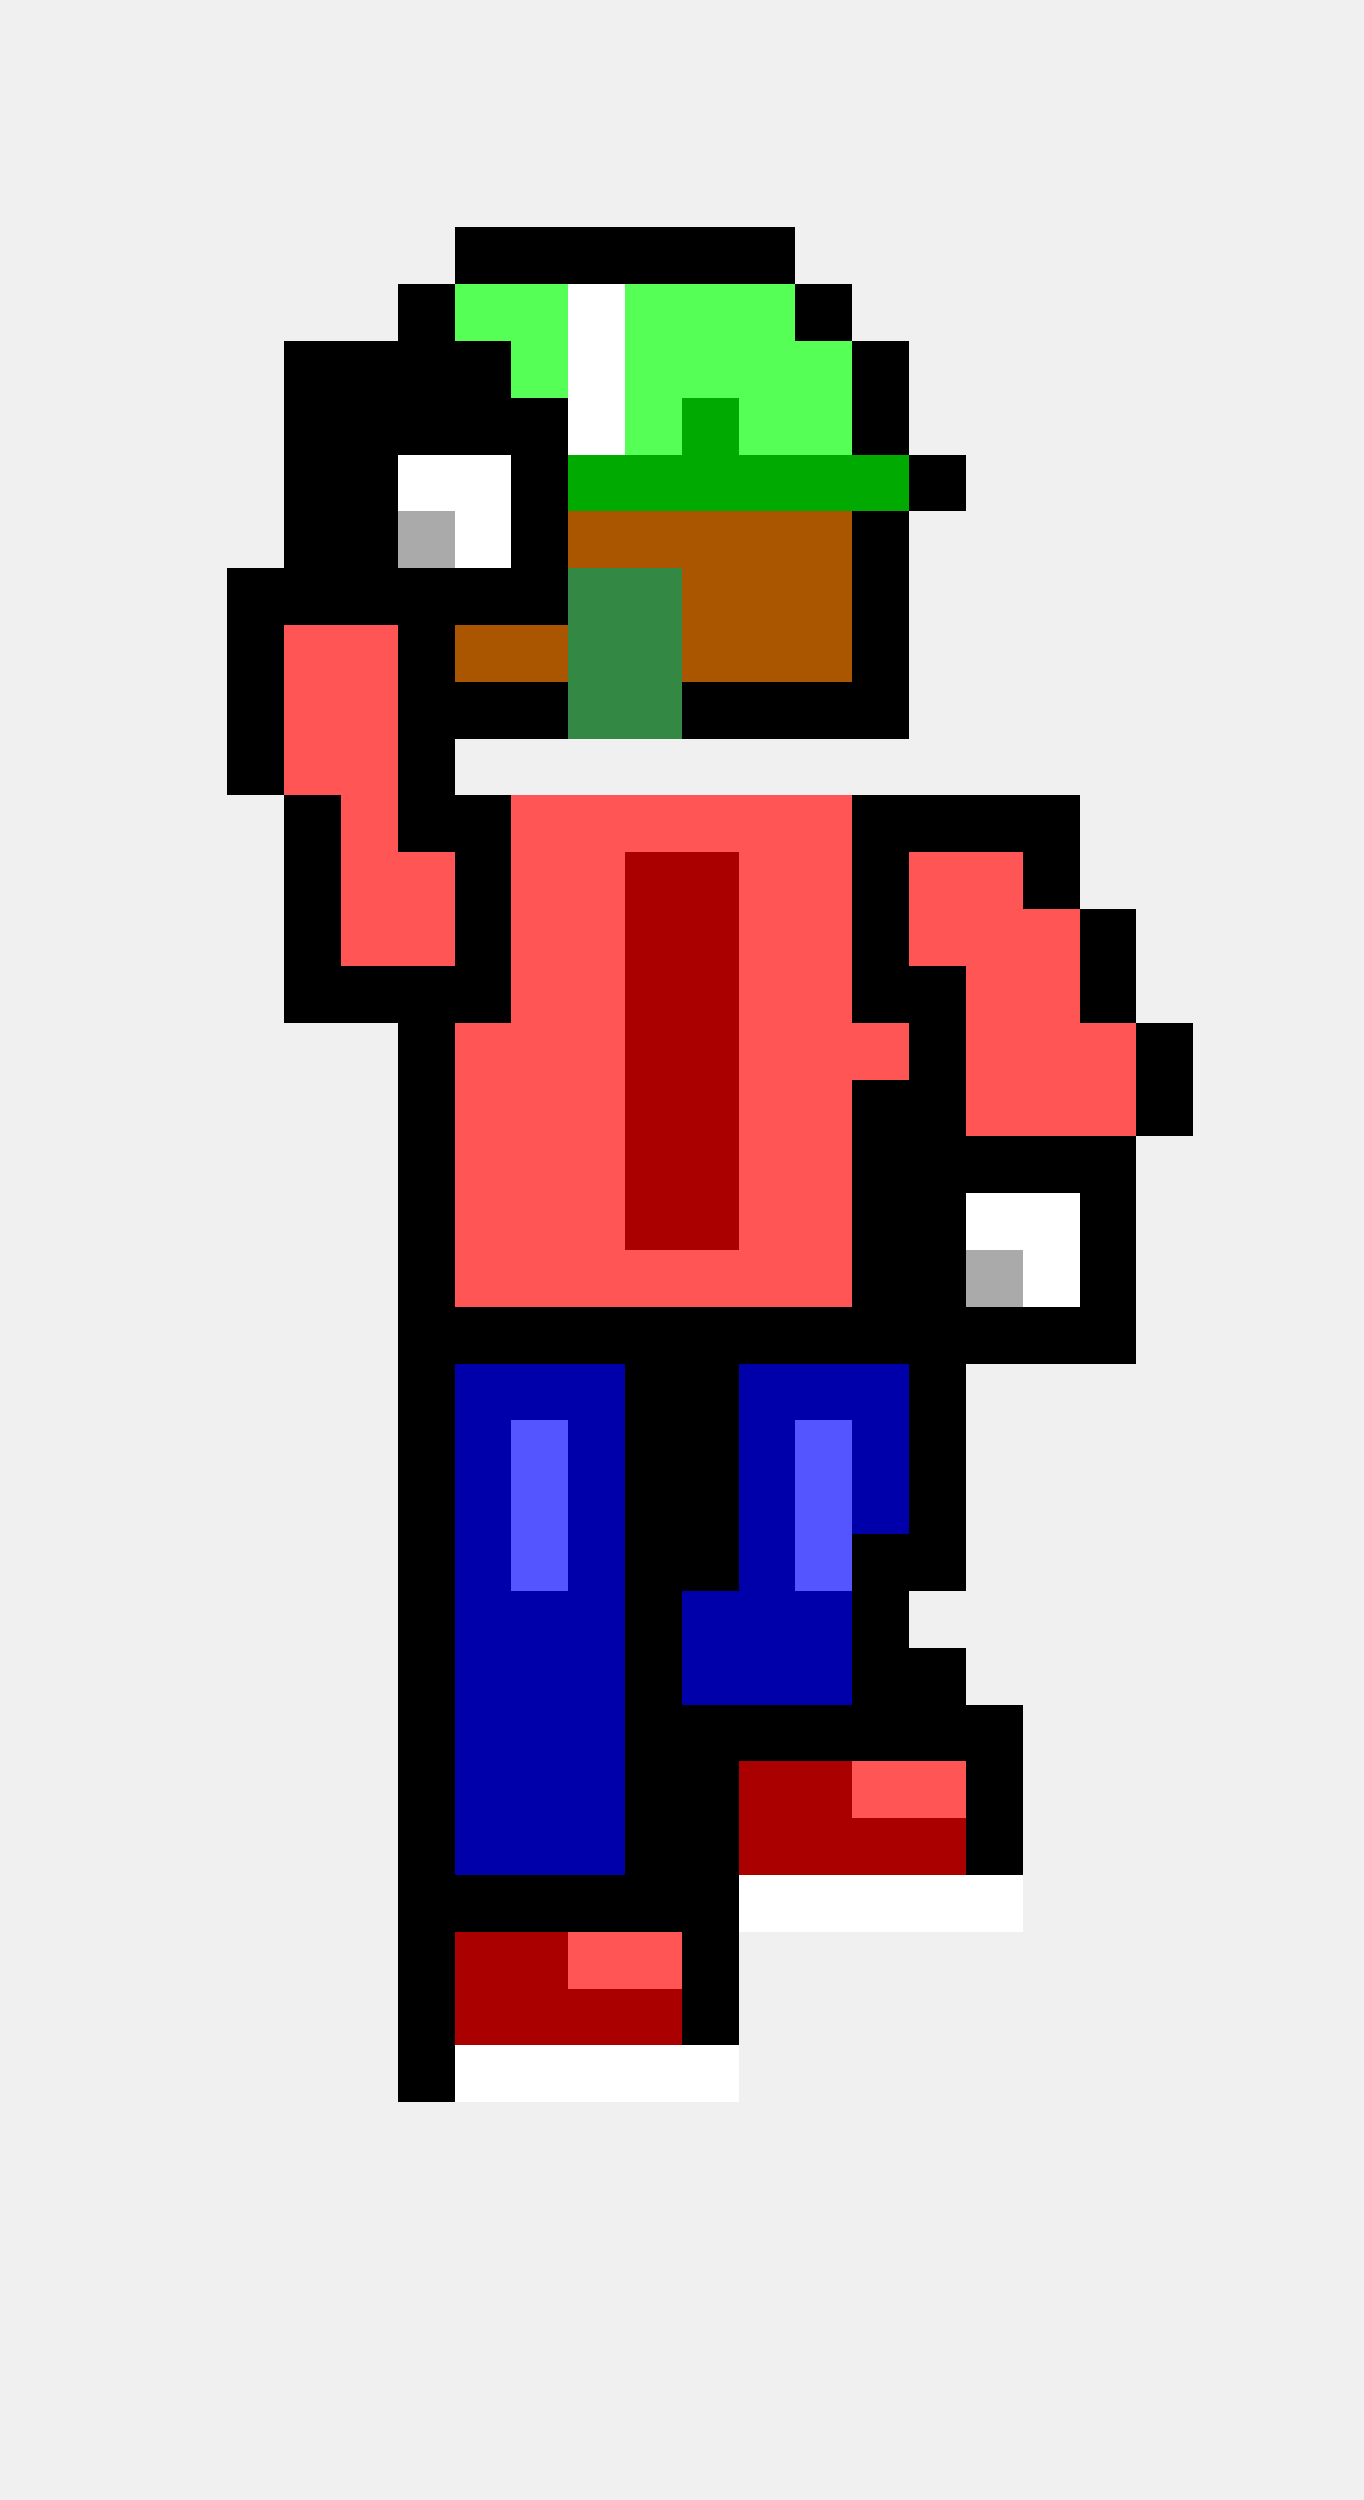
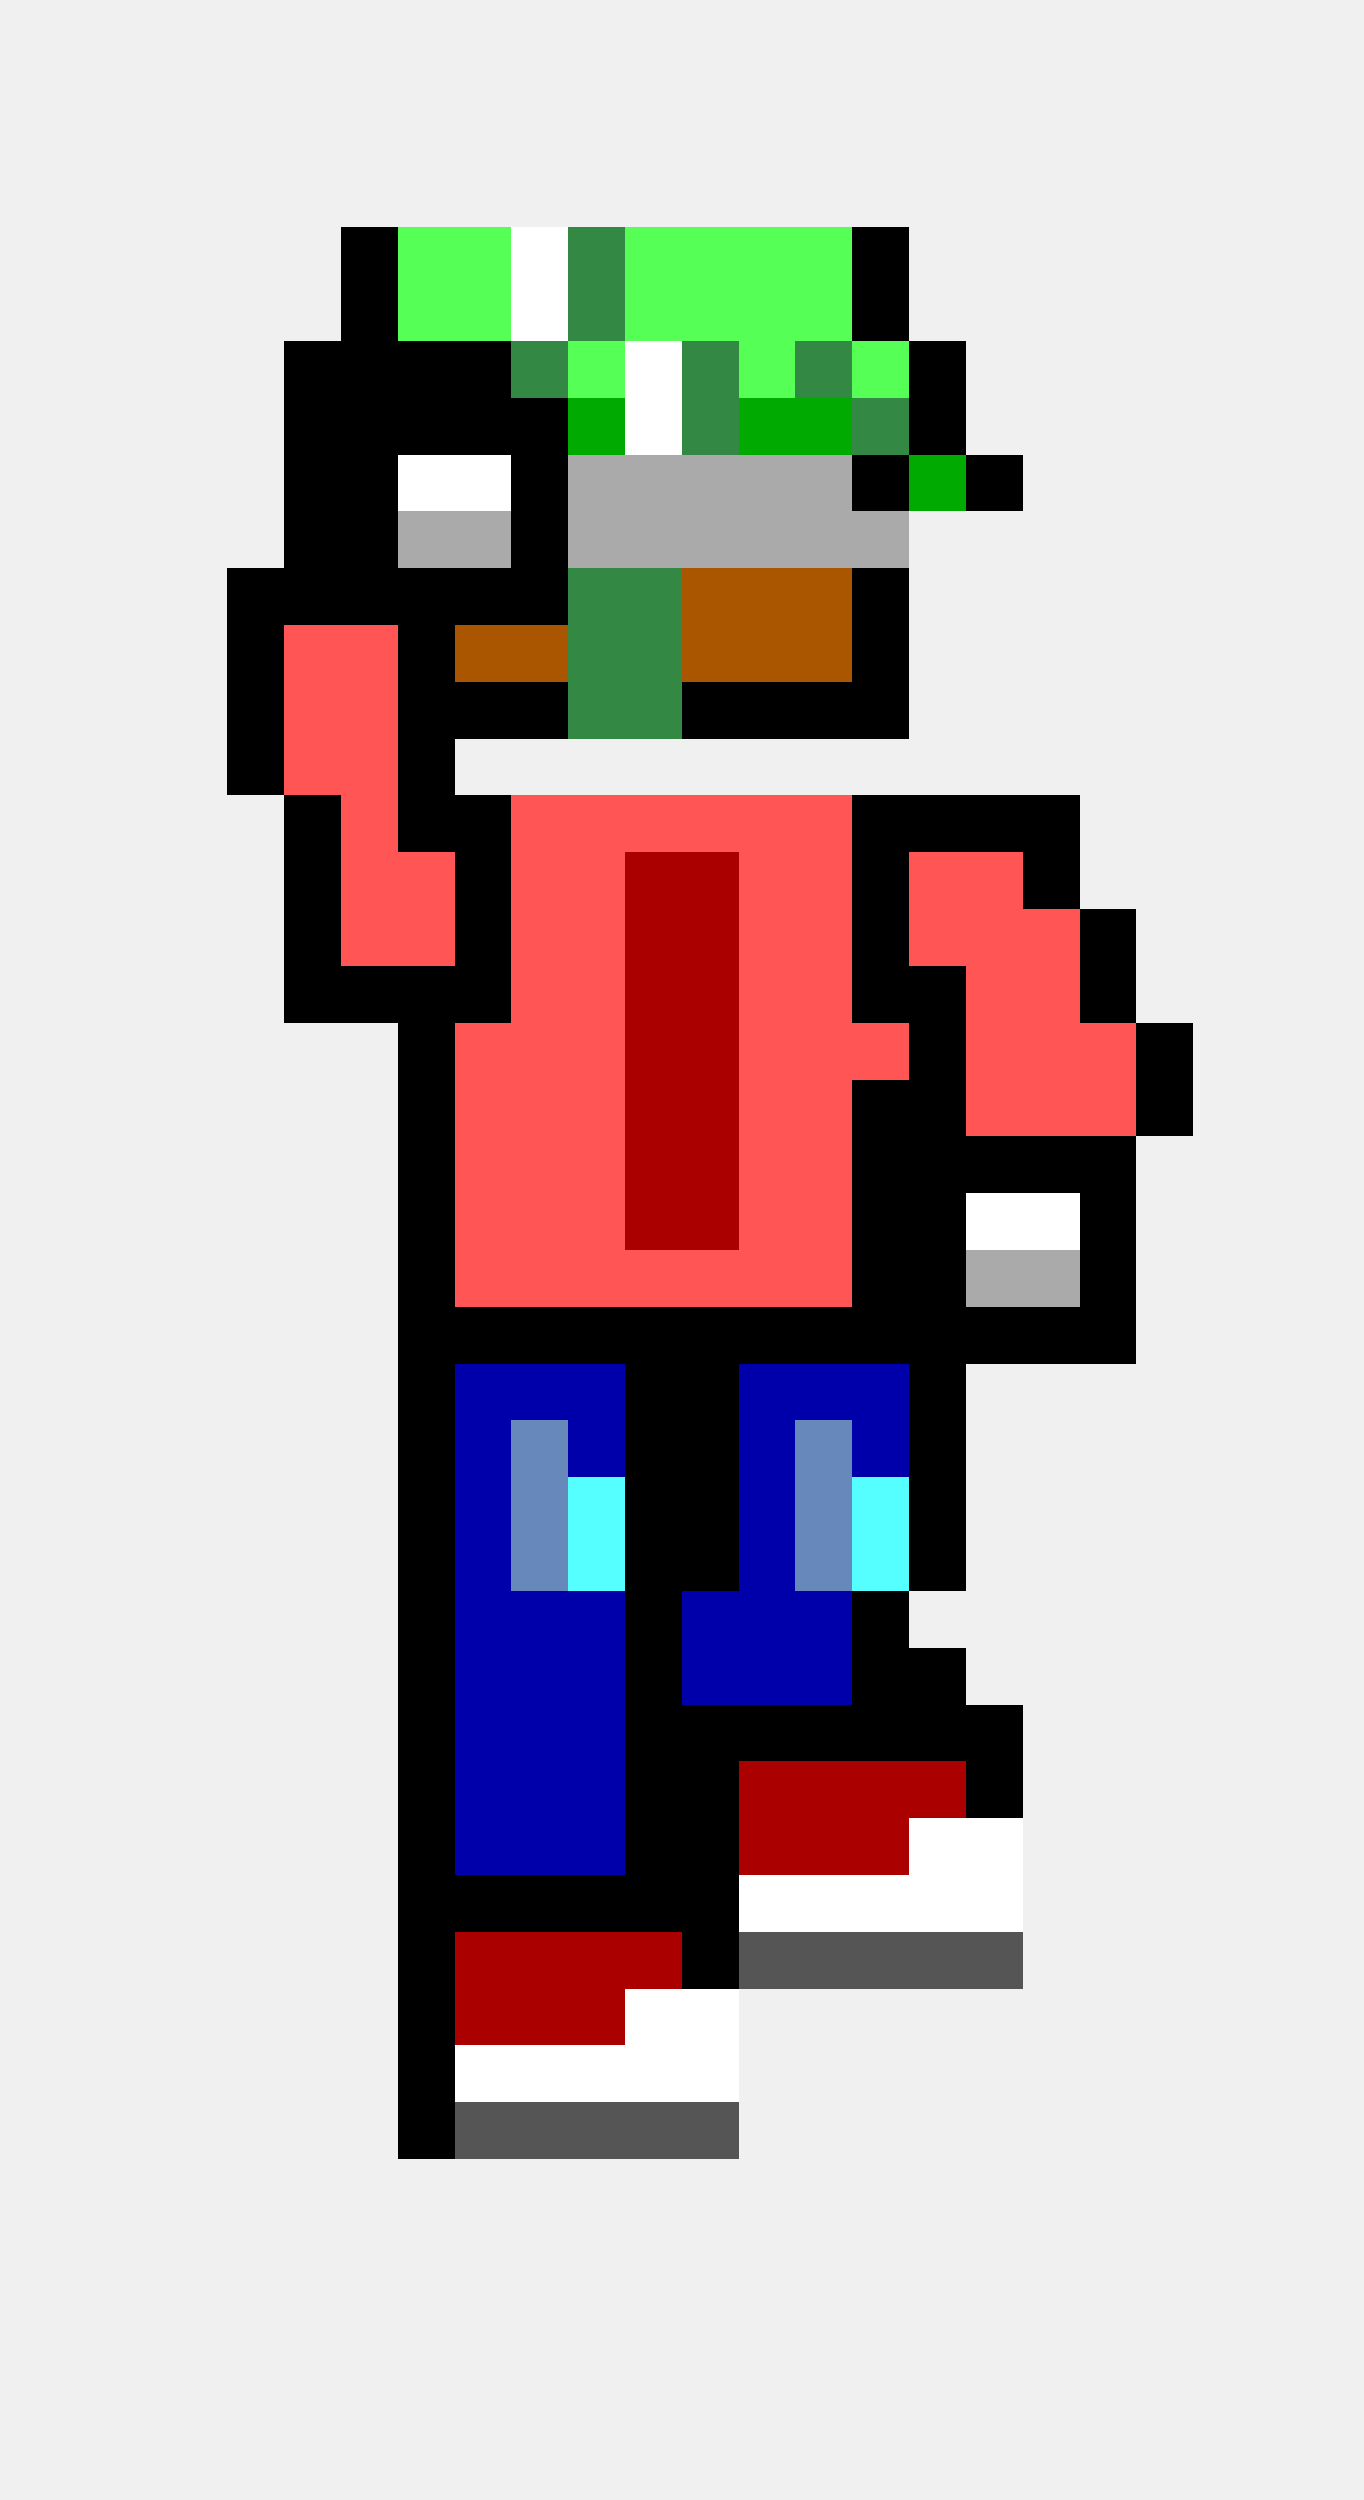
<svg xmlns="http://www.w3.org/2000/svg" width="24" height="44" viewBox="0 0 24 44" shape-rendering="crispEdges">
-   <rect x="8" y="4" width="1" height="1" fill="#000000" />
-   <rect x="9" y="4" width="1" height="1" fill="#000000" />
-   <rect x="10" y="4" width="1" height="1" fill="#000000" />
-   <rect x="11" y="4" width="1" height="1" fill="#000000" />
-   <rect x="12" y="4" width="1" height="1" fill="#000000" />
-   <rect x="13" y="4" width="1" height="1" fill="#000000" />
-   <rect x="7" y="5" width="1" height="1" fill="#000000" />
+   <rect x="6" y="4" width="1" height="1" fill="#000000" />
+   <rect x="7" y="4" width="1" height="1" fill="#55ff55" />
+   <rect x="8" y="4" width="1" height="1" fill="#55ff55" />
+   <rect x="9" y="4" width="1" height="1" fill="#ffffff" />
+   <rect x="10" y="4" width="1" height="1" fill="#338844" />
+   <rect x="11" y="4" width="1" height="1" fill="#55ff55" />
+   <rect x="12" y="4" width="1" height="1" fill="#55ff55" />
+   <rect x="13" y="4" width="1" height="1" fill="#55ff55" />
+   <rect x="14" y="4" width="1" height="1" fill="#55ff55" />
+   <rect x="15" y="4" width="1" height="1" fill="#000000" />
+   <rect x="6" y="5" width="1" height="1" fill="#000000" />
+   <rect x="7" y="5" width="1" height="1" fill="#55ff55" />
  <rect x="8" y="5" width="1" height="1" fill="#55ff55" />
-   <rect x="9" y="5" width="1" height="1" fill="#55ff55" />
-   <rect x="10" y="5" width="1" height="1" fill="#ffffff" />
+   <rect x="9" y="5" width="1" height="1" fill="#ffffff" />
+   <rect x="10" y="5" width="1" height="1" fill="#338844" />
  <rect x="11" y="5" width="1" height="1" fill="#55ff55" />
  <rect x="12" y="5" width="1" height="1" fill="#55ff55" />
  <rect x="13" y="5" width="1" height="1" fill="#55ff55" />
-   <rect x="14" y="5" width="1" height="1" fill="#000000" />
+   <rect x="14" y="5" width="1" height="1" fill="#55ff55" />
+   <rect x="15" y="5" width="1" height="1" fill="#000000" />
  <rect x="5" y="6" width="1" height="1" fill="#000000" />
  <rect x="6" y="6" width="1" height="1" fill="#000000" />
  <rect x="7" y="6" width="1" height="1" fill="#000000" />
  <rect x="8" y="6" width="1" height="1" fill="#000000" />
-   <rect x="9" y="6" width="1" height="1" fill="#55ff55" />
-   <rect x="10" y="6" width="1" height="1" fill="#ffffff" />
-   <rect x="11" y="6" width="1" height="1" fill="#55ff55" />
-   <rect x="12" y="6" width="1" height="1" fill="#55ff55" />
+   <rect x="9" y="6" width="1" height="1" fill="#338844" />
+   <rect x="10" y="6" width="1" height="1" fill="#55ff55" />
+   <rect x="11" y="6" width="1" height="1" fill="#ffffff" />
+   <rect x="12" y="6" width="1" height="1" fill="#338844" />
  <rect x="13" y="6" width="1" height="1" fill="#55ff55" />
-   <rect x="14" y="6" width="1" height="1" fill="#55ff55" />
-   <rect x="15" y="6" width="1" height="1" fill="#000000" />
+   <rect x="14" y="6" width="1" height="1" fill="#338844" />
+   <rect x="15" y="6" width="1" height="1" fill="#55ff55" />
+   <rect x="16" y="6" width="1" height="1" fill="#000000" />
  <rect x="5" y="7" width="1" height="1" fill="#000000" />
  <rect x="6" y="7" width="1" height="1" fill="#000000" />
  <rect x="7" y="7" width="1" height="1" fill="#000000" />
  <rect x="8" y="7" width="1" height="1" fill="#000000" />
  <rect x="9" y="7" width="1" height="1" fill="#000000" />
-   <rect x="10" y="7" width="1" height="1" fill="#ffffff" />
-   <rect x="11" y="7" width="1" height="1" fill="#55ff55" />
-   <rect x="12" y="7" width="1" height="1" fill="#00aa00" />
-   <rect x="13" y="7" width="1" height="1" fill="#55ff55" />
-   <rect x="14" y="7" width="1" height="1" fill="#55ff55" />
-   <rect x="15" y="7" width="1" height="1" fill="#000000" />
+   <rect x="10" y="7" width="1" height="1" fill="#00aa00" />
+   <rect x="11" y="7" width="1" height="1" fill="#ffffff" />
+   <rect x="12" y="7" width="1" height="1" fill="#338844" />
+   <rect x="13" y="7" width="1" height="1" fill="#00aa00" />
+   <rect x="14" y="7" width="1" height="1" fill="#00aa00" />
+   <rect x="15" y="7" width="1" height="1" fill="#338844" />
+   <rect x="16" y="7" width="1" height="1" fill="#000000" />
  <rect x="5" y="8" width="1" height="1" fill="#000000" />
  <rect x="6" y="8" width="1" height="1" fill="#000000" />
  <rect x="7" y="8" width="1" height="1" fill="#ffffff" />
  <rect x="8" y="8" width="1" height="1" fill="#ffffff" />
  <rect x="9" y="8" width="1" height="1" fill="#000000" />
-   <rect x="10" y="8" width="1" height="1" fill="#00aa00" />
-   <rect x="11" y="8" width="1" height="1" fill="#00aa00" />
-   <rect x="12" y="8" width="1" height="1" fill="#00aa00" />
-   <rect x="13" y="8" width="1" height="1" fill="#00aa00" />
-   <rect x="14" y="8" width="1" height="1" fill="#00aa00" />
-   <rect x="15" y="8" width="1" height="1" fill="#00aa00" />
-   <rect x="16" y="8" width="1" height="1" fill="#000000" />
+   <rect x="10" y="8" width="1" height="1" fill="#aaaaaa" />
+   <rect x="11" y="8" width="1" height="1" fill="#aaaaaa" />
+   <rect x="12" y="8" width="1" height="1" fill="#aaaaaa" />
+   <rect x="13" y="8" width="1" height="1" fill="#aaaaaa" />
+   <rect x="14" y="8" width="1" height="1" fill="#aaaaaa" />
+   <rect x="15" y="8" width="1" height="1" fill="#000000" />
+   <rect x="16" y="8" width="1" height="1" fill="#00aa00" />
+   <rect x="17" y="8" width="1" height="1" fill="#000000" />
  <rect x="5" y="9" width="1" height="1" fill="#000000" />
  <rect x="6" y="9" width="1" height="1" fill="#000000" />
  <rect x="7" y="9" width="1" height="1" fill="#aaaaaa" />
-   <rect x="8" y="9" width="1" height="1" fill="#ffffff" />
+   <rect x="8" y="9" width="1" height="1" fill="#aaaaaa" />
  <rect x="9" y="9" width="1" height="1" fill="#000000" />
-   <rect x="10" y="9" width="1" height="1" fill="#aa5500" />
-   <rect x="11" y="9" width="1" height="1" fill="#aa5500" />
-   <rect x="12" y="9" width="1" height="1" fill="#aa5500" />
-   <rect x="13" y="9" width="1" height="1" fill="#aa5500" />
-   <rect x="14" y="9" width="1" height="1" fill="#aa5500" />
-   <rect x="15" y="9" width="1" height="1" fill="#000000" />
+   <rect x="10" y="9" width="1" height="1" fill="#aaaaaa" />
+   <rect x="11" y="9" width="1" height="1" fill="#aaaaaa" />
+   <rect x="12" y="9" width="1" height="1" fill="#aaaaaa" />
+   <rect x="13" y="9" width="1" height="1" fill="#aaaaaa" />
+   <rect x="14" y="9" width="1" height="1" fill="#aaaaaa" />
+   <rect x="15" y="9" width="1" height="1" fill="#aaaaaa" />
  <rect x="4" y="10" width="1" height="1" fill="#000000" />
  <rect x="5" y="10" width="1" height="1" fill="#000000" />
  <rect x="6" y="10" width="1" height="1" fill="#000000" />
  <rect x="7" y="10" width="1" height="1" fill="#000000" />
  <rect x="8" y="10" width="1" height="1" fill="#000000" />
  <rect x="9" y="10" width="1" height="1" fill="#000000" />
  <rect x="10" y="10" width="1" height="1" fill="#338844" />
  <rect x="11" y="10" width="1" height="1" fill="#338844" />
  <rect x="12" y="10" width="1" height="1" fill="#aa5500" />
  <rect x="13" y="10" width="1" height="1" fill="#aa5500" />
  <rect x="14" y="10" width="1" height="1" fill="#aa5500" />
  <rect x="15" y="10" width="1" height="1" fill="#000000" />
  <rect x="4" y="11" width="1" height="1" fill="#000000" />
  <rect x="5" y="11" width="1" height="1" fill="#ff5555" />
  <rect x="6" y="11" width="1" height="1" fill="#ff5555" />
  <rect x="7" y="11" width="1" height="1" fill="#000000" />
  <rect x="8" y="11" width="1" height="1" fill="#aa5500" />
  <rect x="9" y="11" width="1" height="1" fill="#aa5500" />
  <rect x="10" y="11" width="1" height="1" fill="#338844" />
  <rect x="11" y="11" width="1" height="1" fill="#338844" />
  <rect x="12" y="11" width="1" height="1" fill="#aa5500" />
  <rect x="13" y="11" width="1" height="1" fill="#aa5500" />
  <rect x="14" y="11" width="1" height="1" fill="#aa5500" />
  <rect x="15" y="11" width="1" height="1" fill="#000000" />
  <rect x="4" y="12" width="1" height="1" fill="#000000" />
  <rect x="5" y="12" width="1" height="1" fill="#ff5555" />
  <rect x="6" y="12" width="1" height="1" fill="#ff5555" />
  <rect x="7" y="12" width="1" height="1" fill="#000000" />
  <rect x="8" y="12" width="1" height="1" fill="#000000" />
  <rect x="9" y="12" width="1" height="1" fill="#000000" />
  <rect x="10" y="12" width="1" height="1" fill="#338844" />
  <rect x="11" y="12" width="1" height="1" fill="#338844" />
  <rect x="12" y="12" width="1" height="1" fill="#000000" />
  <rect x="13" y="12" width="1" height="1" fill="#000000" />
  <rect x="14" y="12" width="1" height="1" fill="#000000" />
  <rect x="15" y="12" width="1" height="1" fill="#000000" />
  <rect x="4" y="13" width="1" height="1" fill="#000000" />
  <rect x="5" y="13" width="1" height="1" fill="#ff5555" />
  <rect x="6" y="13" width="1" height="1" fill="#ff5555" />
  <rect x="7" y="13" width="1" height="1" fill="#000000" />
  <rect x="5" y="14" width="1" height="1" fill="#000000" />
  <rect x="6" y="14" width="1" height="1" fill="#ff5555" />
  <rect x="7" y="14" width="1" height="1" fill="#000000" />
  <rect x="8" y="14" width="1" height="1" fill="#000000" />
  <rect x="9" y="14" width="1" height="1" fill="#ff5555" />
  <rect x="10" y="14" width="1" height="1" fill="#ff5555" />
  <rect x="11" y="14" width="1" height="1" fill="#ff5555" />
  <rect x="12" y="14" width="1" height="1" fill="#ff5555" />
  <rect x="13" y="14" width="1" height="1" fill="#ff5555" />
  <rect x="14" y="14" width="1" height="1" fill="#ff5555" />
  <rect x="15" y="14" width="1" height="1" fill="#000000" />
  <rect x="16" y="14" width="1" height="1" fill="#000000" />
  <rect x="17" y="14" width="1" height="1" fill="#000000" />
  <rect x="18" y="14" width="1" height="1" fill="#000000" />
  <rect x="5" y="15" width="1" height="1" fill="#000000" />
  <rect x="6" y="15" width="1" height="1" fill="#ff5555" />
  <rect x="7" y="15" width="1" height="1" fill="#ff5555" />
  <rect x="8" y="15" width="1" height="1" fill="#000000" />
  <rect x="9" y="15" width="1" height="1" fill="#ff5555" />
  <rect x="10" y="15" width="1" height="1" fill="#ff5555" />
  <rect x="11" y="15" width="1" height="1" fill="#aa0000" />
  <rect x="12" y="15" width="1" height="1" fill="#aa0000" />
  <rect x="13" y="15" width="1" height="1" fill="#ff5555" />
  <rect x="14" y="15" width="1" height="1" fill="#ff5555" />
  <rect x="15" y="15" width="1" height="1" fill="#000000" />
  <rect x="16" y="15" width="1" height="1" fill="#ff5555" />
  <rect x="17" y="15" width="1" height="1" fill="#ff5555" />
  <rect x="18" y="15" width="1" height="1" fill="#000000" />
  <rect x="5" y="16" width="1" height="1" fill="#000000" />
  <rect x="6" y="16" width="1" height="1" fill="#ff5555" />
  <rect x="7" y="16" width="1" height="1" fill="#ff5555" />
  <rect x="8" y="16" width="1" height="1" fill="#000000" />
  <rect x="9" y="16" width="1" height="1" fill="#ff5555" />
  <rect x="10" y="16" width="1" height="1" fill="#ff5555" />
  <rect x="11" y="16" width="1" height="1" fill="#aa0000" />
  <rect x="12" y="16" width="1" height="1" fill="#aa0000" />
  <rect x="13" y="16" width="1" height="1" fill="#ff5555" />
  <rect x="14" y="16" width="1" height="1" fill="#ff5555" />
  <rect x="15" y="16" width="1" height="1" fill="#000000" />
  <rect x="16" y="16" width="1" height="1" fill="#ff5555" />
  <rect x="17" y="16" width="1" height="1" fill="#ff5555" />
  <rect x="18" y="16" width="1" height="1" fill="#ff5555" />
  <rect x="19" y="16" width="1" height="1" fill="#000000" />
  <rect x="5" y="17" width="1" height="1" fill="#000000" />
  <rect x="6" y="17" width="1" height="1" fill="#000000" />
  <rect x="7" y="17" width="1" height="1" fill="#000000" />
  <rect x="8" y="17" width="1" height="1" fill="#000000" />
  <rect x="9" y="17" width="1" height="1" fill="#ff5555" />
  <rect x="10" y="17" width="1" height="1" fill="#ff5555" />
  <rect x="11" y="17" width="1" height="1" fill="#aa0000" />
  <rect x="12" y="17" width="1" height="1" fill="#aa0000" />
  <rect x="13" y="17" width="1" height="1" fill="#ff5555" />
  <rect x="14" y="17" width="1" height="1" fill="#ff5555" />
  <rect x="15" y="17" width="1" height="1" fill="#000000" />
  <rect x="16" y="17" width="1" height="1" fill="#000000" />
  <rect x="17" y="17" width="1" height="1" fill="#ff5555" />
  <rect x="18" y="17" width="1" height="1" fill="#ff5555" />
  <rect x="19" y="17" width="1" height="1" fill="#000000" />
  <rect x="7" y="18" width="1" height="1" fill="#000000" />
  <rect x="8" y="18" width="1" height="1" fill="#ff5555" />
  <rect x="9" y="18" width="1" height="1" fill="#ff5555" />
  <rect x="10" y="18" width="1" height="1" fill="#ff5555" />
  <rect x="11" y="18" width="1" height="1" fill="#aa0000" />
  <rect x="12" y="18" width="1" height="1" fill="#aa0000" />
  <rect x="13" y="18" width="1" height="1" fill="#ff5555" />
  <rect x="14" y="18" width="1" height="1" fill="#ff5555" />
  <rect x="15" y="18" width="1" height="1" fill="#ff5555" />
  <rect x="16" y="18" width="1" height="1" fill="#000000" />
  <rect x="17" y="18" width="1" height="1" fill="#ff5555" />
  <rect x="18" y="18" width="1" height="1" fill="#ff5555" />
  <rect x="19" y="18" width="1" height="1" fill="#ff5555" />
  <rect x="20" y="18" width="1" height="1" fill="#000000" />
  <rect x="7" y="19" width="1" height="1" fill="#000000" />
  <rect x="8" y="19" width="1" height="1" fill="#ff5555" />
  <rect x="9" y="19" width="1" height="1" fill="#ff5555" />
  <rect x="10" y="19" width="1" height="1" fill="#ff5555" />
  <rect x="11" y="19" width="1" height="1" fill="#aa0000" />
  <rect x="12" y="19" width="1" height="1" fill="#aa0000" />
  <rect x="13" y="19" width="1" height="1" fill="#ff5555" />
  <rect x="14" y="19" width="1" height="1" fill="#ff5555" />
  <rect x="15" y="19" width="1" height="1" fill="#000000" />
  <rect x="16" y="19" width="1" height="1" fill="#000000" />
  <rect x="17" y="19" width="1" height="1" fill="#ff5555" />
  <rect x="18" y="19" width="1" height="1" fill="#ff5555" />
  <rect x="19" y="19" width="1" height="1" fill="#ff5555" />
  <rect x="20" y="19" width="1" height="1" fill="#000000" />
  <rect x="7" y="20" width="1" height="1" fill="#000000" />
  <rect x="8" y="20" width="1" height="1" fill="#ff5555" />
  <rect x="9" y="20" width="1" height="1" fill="#ff5555" />
  <rect x="10" y="20" width="1" height="1" fill="#ff5555" />
  <rect x="11" y="20" width="1" height="1" fill="#aa0000" />
  <rect x="12" y="20" width="1" height="1" fill="#aa0000" />
  <rect x="13" y="20" width="1" height="1" fill="#ff5555" />
  <rect x="14" y="20" width="1" height="1" fill="#ff5555" />
  <rect x="15" y="20" width="1" height="1" fill="#000000" />
  <rect x="16" y="20" width="1" height="1" fill="#000000" />
  <rect x="17" y="20" width="1" height="1" fill="#000000" />
  <rect x="18" y="20" width="1" height="1" fill="#000000" />
  <rect x="19" y="20" width="1" height="1" fill="#000000" />
  <rect x="7" y="21" width="1" height="1" fill="#000000" />
  <rect x="8" y="21" width="1" height="1" fill="#ff5555" />
  <rect x="9" y="21" width="1" height="1" fill="#ff5555" />
  <rect x="10" y="21" width="1" height="1" fill="#ff5555" />
  <rect x="11" y="21" width="1" height="1" fill="#aa0000" />
  <rect x="12" y="21" width="1" height="1" fill="#aa0000" />
  <rect x="13" y="21" width="1" height="1" fill="#ff5555" />
  <rect x="14" y="21" width="1" height="1" fill="#ff5555" />
  <rect x="15" y="21" width="1" height="1" fill="#000000" />
  <rect x="16" y="21" width="1" height="1" fill="#000000" />
  <rect x="17" y="21" width="1" height="1" fill="#ffffff" />
  <rect x="18" y="21" width="1" height="1" fill="#ffffff" />
  <rect x="19" y="21" width="1" height="1" fill="#000000" />
  <rect x="7" y="22" width="1" height="1" fill="#000000" />
  <rect x="8" y="22" width="1" height="1" fill="#ff5555" />
  <rect x="9" y="22" width="1" height="1" fill="#ff5555" />
  <rect x="10" y="22" width="1" height="1" fill="#ff5555" />
  <rect x="11" y="22" width="1" height="1" fill="#ff5555" />
  <rect x="12" y="22" width="1" height="1" fill="#ff5555" />
  <rect x="13" y="22" width="1" height="1" fill="#ff5555" />
  <rect x="14" y="22" width="1" height="1" fill="#ff5555" />
  <rect x="15" y="22" width="1" height="1" fill="#000000" />
  <rect x="16" y="22" width="1" height="1" fill="#000000" />
  <rect x="17" y="22" width="1" height="1" fill="#aaaaaa" />
-   <rect x="18" y="22" width="1" height="1" fill="#ffffff" />
+   <rect x="18" y="22" width="1" height="1" fill="#aaaaaa" />
  <rect x="19" y="22" width="1" height="1" fill="#000000" />
  <rect x="7" y="23" width="1" height="1" fill="#000000" />
  <rect x="8" y="23" width="1" height="1" fill="#000000" />
  <rect x="9" y="23" width="1" height="1" fill="#000000" />
  <rect x="10" y="23" width="1" height="1" fill="#000000" />
  <rect x="11" y="23" width="1" height="1" fill="#000000" />
  <rect x="12" y="23" width="1" height="1" fill="#000000" />
  <rect x="13" y="23" width="1" height="1" fill="#000000" />
  <rect x="14" y="23" width="1" height="1" fill="#000000" />
  <rect x="15" y="23" width="1" height="1" fill="#000000" />
  <rect x="16" y="23" width="1" height="1" fill="#000000" />
  <rect x="17" y="23" width="1" height="1" fill="#000000" />
  <rect x="18" y="23" width="1" height="1" fill="#000000" />
  <rect x="19" y="23" width="1" height="1" fill="#000000" />
  <rect x="7" y="24" width="1" height="1" fill="#000000" />
  <rect x="8" y="24" width="1" height="1" fill="#0000aa" />
  <rect x="9" y="24" width="1" height="1" fill="#0000aa" />
  <rect x="10" y="24" width="1" height="1" fill="#0000aa" />
  <rect x="11" y="24" width="1" height="1" fill="#000000" />
  <rect x="12" y="24" width="1" height="1" fill="#000000" />
  <rect x="13" y="24" width="1" height="1" fill="#0000aa" />
  <rect x="14" y="24" width="1" height="1" fill="#0000aa" />
  <rect x="15" y="24" width="1" height="1" fill="#0000aa" />
  <rect x="16" y="24" width="1" height="1" fill="#000000" />
  <rect x="7" y="25" width="1" height="1" fill="#000000" />
  <rect x="8" y="25" width="1" height="1" fill="#0000aa" />
-   <rect x="9" y="25" width="1" height="1" fill="#5555ff" />
+   <rect x="9" y="25" width="1" height="1" fill="#6688bb" />
  <rect x="10" y="25" width="1" height="1" fill="#0000aa" />
  <rect x="11" y="25" width="1" height="1" fill="#000000" />
  <rect x="12" y="25" width="1" height="1" fill="#000000" />
  <rect x="13" y="25" width="1" height="1" fill="#0000aa" />
-   <rect x="14" y="25" width="1" height="1" fill="#5555ff" />
+   <rect x="14" y="25" width="1" height="1" fill="#6688bb" />
  <rect x="15" y="25" width="1" height="1" fill="#0000aa" />
  <rect x="16" y="25" width="1" height="1" fill="#000000" />
  <rect x="7" y="26" width="1" height="1" fill="#000000" />
  <rect x="8" y="26" width="1" height="1" fill="#0000aa" />
-   <rect x="9" y="26" width="1" height="1" fill="#5555ff" />
-   <rect x="10" y="26" width="1" height="1" fill="#0000aa" />
+   <rect x="9" y="26" width="1" height="1" fill="#6688bb" />
+   <rect x="10" y="26" width="1" height="1" fill="#55ffff" />
  <rect x="11" y="26" width="1" height="1" fill="#000000" />
  <rect x="12" y="26" width="1" height="1" fill="#000000" />
  <rect x="13" y="26" width="1" height="1" fill="#0000aa" />
-   <rect x="14" y="26" width="1" height="1" fill="#5555ff" />
-   <rect x="15" y="26" width="1" height="1" fill="#0000aa" />
+   <rect x="14" y="26" width="1" height="1" fill="#6688bb" />
+   <rect x="15" y="26" width="1" height="1" fill="#55ffff" />
  <rect x="16" y="26" width="1" height="1" fill="#000000" />
  <rect x="7" y="27" width="1" height="1" fill="#000000" />
  <rect x="8" y="27" width="1" height="1" fill="#0000aa" />
-   <rect x="9" y="27" width="1" height="1" fill="#5555ff" />
-   <rect x="10" y="27" width="1" height="1" fill="#0000aa" />
+   <rect x="9" y="27" width="1" height="1" fill="#6688bb" />
+   <rect x="10" y="27" width="1" height="1" fill="#55ffff" />
  <rect x="11" y="27" width="1" height="1" fill="#000000" />
  <rect x="12" y="27" width="1" height="1" fill="#000000" />
  <rect x="13" y="27" width="1" height="1" fill="#0000aa" />
-   <rect x="14" y="27" width="1" height="1" fill="#5555ff" />
-   <rect x="15" y="27" width="1" height="1" fill="#000000" />
+   <rect x="14" y="27" width="1" height="1" fill="#6688bb" />
+   <rect x="15" y="27" width="1" height="1" fill="#55ffff" />
  <rect x="16" y="27" width="1" height="1" fill="#000000" />
  <rect x="7" y="28" width="1" height="1" fill="#000000" />
  <rect x="8" y="28" width="1" height="1" fill="#0000aa" />
  <rect x="9" y="28" width="1" height="1" fill="#0000aa" />
  <rect x="10" y="28" width="1" height="1" fill="#0000aa" />
  <rect x="11" y="28" width="1" height="1" fill="#000000" />
  <rect x="12" y="28" width="1" height="1" fill="#0000aa" />
  <rect x="13" y="28" width="1" height="1" fill="#0000aa" />
  <rect x="14" y="28" width="1" height="1" fill="#0000aa" />
  <rect x="15" y="28" width="1" height="1" fill="#000000" />
  <rect x="7" y="29" width="1" height="1" fill="#000000" />
  <rect x="8" y="29" width="1" height="1" fill="#0000aa" />
  <rect x="9" y="29" width="1" height="1" fill="#0000aa" />
  <rect x="10" y="29" width="1" height="1" fill="#0000aa" />
  <rect x="11" y="29" width="1" height="1" fill="#000000" />
  <rect x="12" y="29" width="1" height="1" fill="#0000aa" />
  <rect x="13" y="29" width="1" height="1" fill="#0000aa" />
  <rect x="14" y="29" width="1" height="1" fill="#0000aa" />
  <rect x="15" y="29" width="1" height="1" fill="#000000" />
  <rect x="16" y="29" width="1" height="1" fill="#000000" />
  <rect x="7" y="30" width="1" height="1" fill="#000000" />
  <rect x="8" y="30" width="1" height="1" fill="#0000aa" />
  <rect x="9" y="30" width="1" height="1" fill="#0000aa" />
  <rect x="10" y="30" width="1" height="1" fill="#0000aa" />
  <rect x="11" y="30" width="1" height="1" fill="#000000" />
  <rect x="12" y="30" width="1" height="1" fill="#000000" />
  <rect x="13" y="30" width="1" height="1" fill="#000000" />
  <rect x="14" y="30" width="1" height="1" fill="#000000" />
  <rect x="15" y="30" width="1" height="1" fill="#000000" />
  <rect x="16" y="30" width="1" height="1" fill="#000000" />
  <rect x="17" y="30" width="1" height="1" fill="#000000" />
  <rect x="7" y="31" width="1" height="1" fill="#000000" />
  <rect x="8" y="31" width="1" height="1" fill="#0000aa" />
  <rect x="9" y="31" width="1" height="1" fill="#0000aa" />
  <rect x="10" y="31" width="1" height="1" fill="#0000aa" />
  <rect x="11" y="31" width="1" height="1" fill="#000000" />
  <rect x="12" y="31" width="1" height="1" fill="#000000" />
  <rect x="13" y="31" width="1" height="1" fill="#aa0000" />
  <rect x="14" y="31" width="1" height="1" fill="#aa0000" />
-   <rect x="15" y="31" width="1" height="1" fill="#ff5555" />
-   <rect x="16" y="31" width="1" height="1" fill="#ff5555" />
+   <rect x="15" y="31" width="1" height="1" fill="#aa0000" />
+   <rect x="16" y="31" width="1" height="1" fill="#aa0000" />
  <rect x="17" y="31" width="1" height="1" fill="#000000" />
  <rect x="7" y="32" width="1" height="1" fill="#000000" />
  <rect x="8" y="32" width="1" height="1" fill="#0000aa" />
  <rect x="9" y="32" width="1" height="1" fill="#0000aa" />
  <rect x="10" y="32" width="1" height="1" fill="#0000aa" />
  <rect x="11" y="32" width="1" height="1" fill="#000000" />
  <rect x="12" y="32" width="1" height="1" fill="#000000" />
  <rect x="13" y="32" width="1" height="1" fill="#aa0000" />
  <rect x="14" y="32" width="1" height="1" fill="#aa0000" />
  <rect x="15" y="32" width="1" height="1" fill="#aa0000" />
-   <rect x="16" y="32" width="1" height="1" fill="#aa0000" />
-   <rect x="17" y="32" width="1" height="1" fill="#000000" />
+   <rect x="16" y="32" width="1" height="1" fill="#ffffff" />
+   <rect x="17" y="32" width="1" height="1" fill="#ffffff" />
  <rect x="7" y="33" width="1" height="1" fill="#000000" />
  <rect x="8" y="33" width="1" height="1" fill="#000000" />
  <rect x="9" y="33" width="1" height="1" fill="#000000" />
  <rect x="10" y="33" width="1" height="1" fill="#000000" />
  <rect x="11" y="33" width="1" height="1" fill="#000000" />
  <rect x="12" y="33" width="1" height="1" fill="#000000" />
  <rect x="13" y="33" width="1" height="1" fill="#ffffff" />
  <rect x="14" y="33" width="1" height="1" fill="#ffffff" />
  <rect x="15" y="33" width="1" height="1" fill="#ffffff" />
  <rect x="16" y="33" width="1" height="1" fill="#ffffff" />
  <rect x="17" y="33" width="1" height="1" fill="#ffffff" />
  <rect x="7" y="34" width="1" height="1" fill="#000000" />
  <rect x="8" y="34" width="1" height="1" fill="#aa0000" />
  <rect x="9" y="34" width="1" height="1" fill="#aa0000" />
-   <rect x="10" y="34" width="1" height="1" fill="#ff5555" />
-   <rect x="11" y="34" width="1" height="1" fill="#ff5555" />
+   <rect x="10" y="34" width="1" height="1" fill="#aa0000" />
+   <rect x="11" y="34" width="1" height="1" fill="#aa0000" />
  <rect x="12" y="34" width="1" height="1" fill="#000000" />
+   <rect x="13" y="34" width="1" height="1" fill="#555555" />
+   <rect x="14" y="34" width="1" height="1" fill="#555555" />
+   <rect x="15" y="34" width="1" height="1" fill="#555555" />
+   <rect x="16" y="34" width="1" height="1" fill="#555555" />
+   <rect x="17" y="34" width="1" height="1" fill="#555555" />
  <rect x="7" y="35" width="1" height="1" fill="#000000" />
  <rect x="8" y="35" width="1" height="1" fill="#aa0000" />
  <rect x="9" y="35" width="1" height="1" fill="#aa0000" />
  <rect x="10" y="35" width="1" height="1" fill="#aa0000" />
-   <rect x="11" y="35" width="1" height="1" fill="#aa0000" />
-   <rect x="12" y="35" width="1" height="1" fill="#000000" />
+   <rect x="11" y="35" width="1" height="1" fill="#ffffff" />
+   <rect x="12" y="35" width="1" height="1" fill="#ffffff" />
  <rect x="7" y="36" width="1" height="1" fill="#000000" />
  <rect x="8" y="36" width="1" height="1" fill="#ffffff" />
  <rect x="9" y="36" width="1" height="1" fill="#ffffff" />
  <rect x="10" y="36" width="1" height="1" fill="#ffffff" />
  <rect x="11" y="36" width="1" height="1" fill="#ffffff" />
  <rect x="12" y="36" width="1" height="1" fill="#ffffff" />
+   <rect x="7" y="37" width="1" height="1" fill="#000000" />
+   <rect x="8" y="37" width="1" height="1" fill="#555555" />
+   <rect x="9" y="37" width="1" height="1" fill="#555555" />
+   <rect x="10" y="37" width="1" height="1" fill="#555555" />
+   <rect x="11" y="37" width="1" height="1" fill="#555555" />
+   <rect x="12" y="37" width="1" height="1" fill="#555555" />
</svg>
